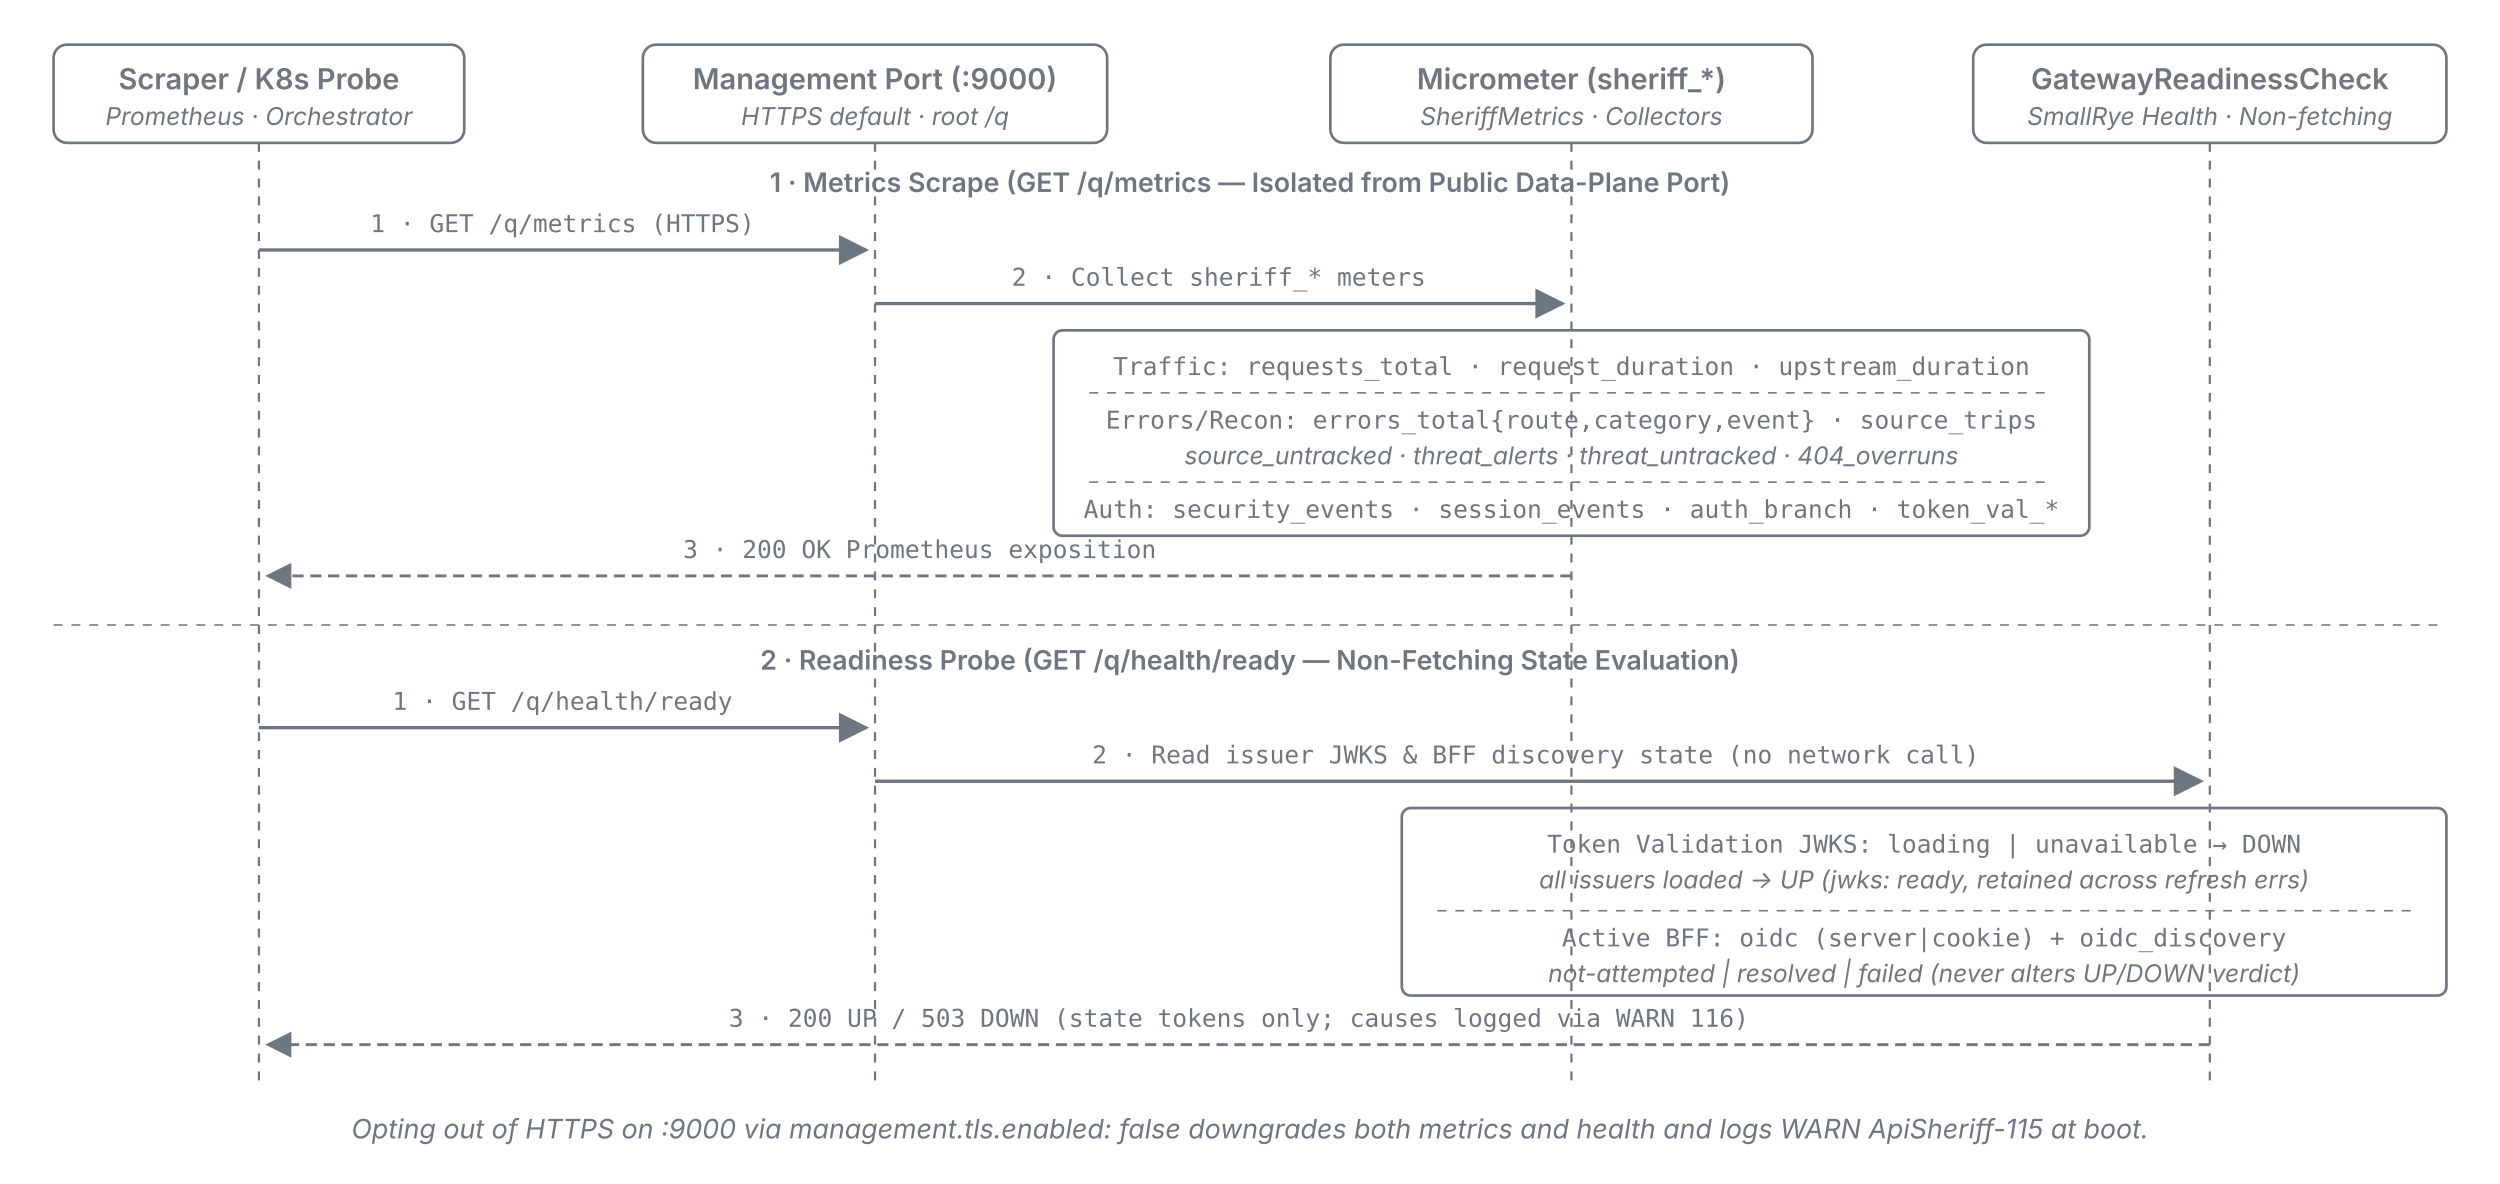
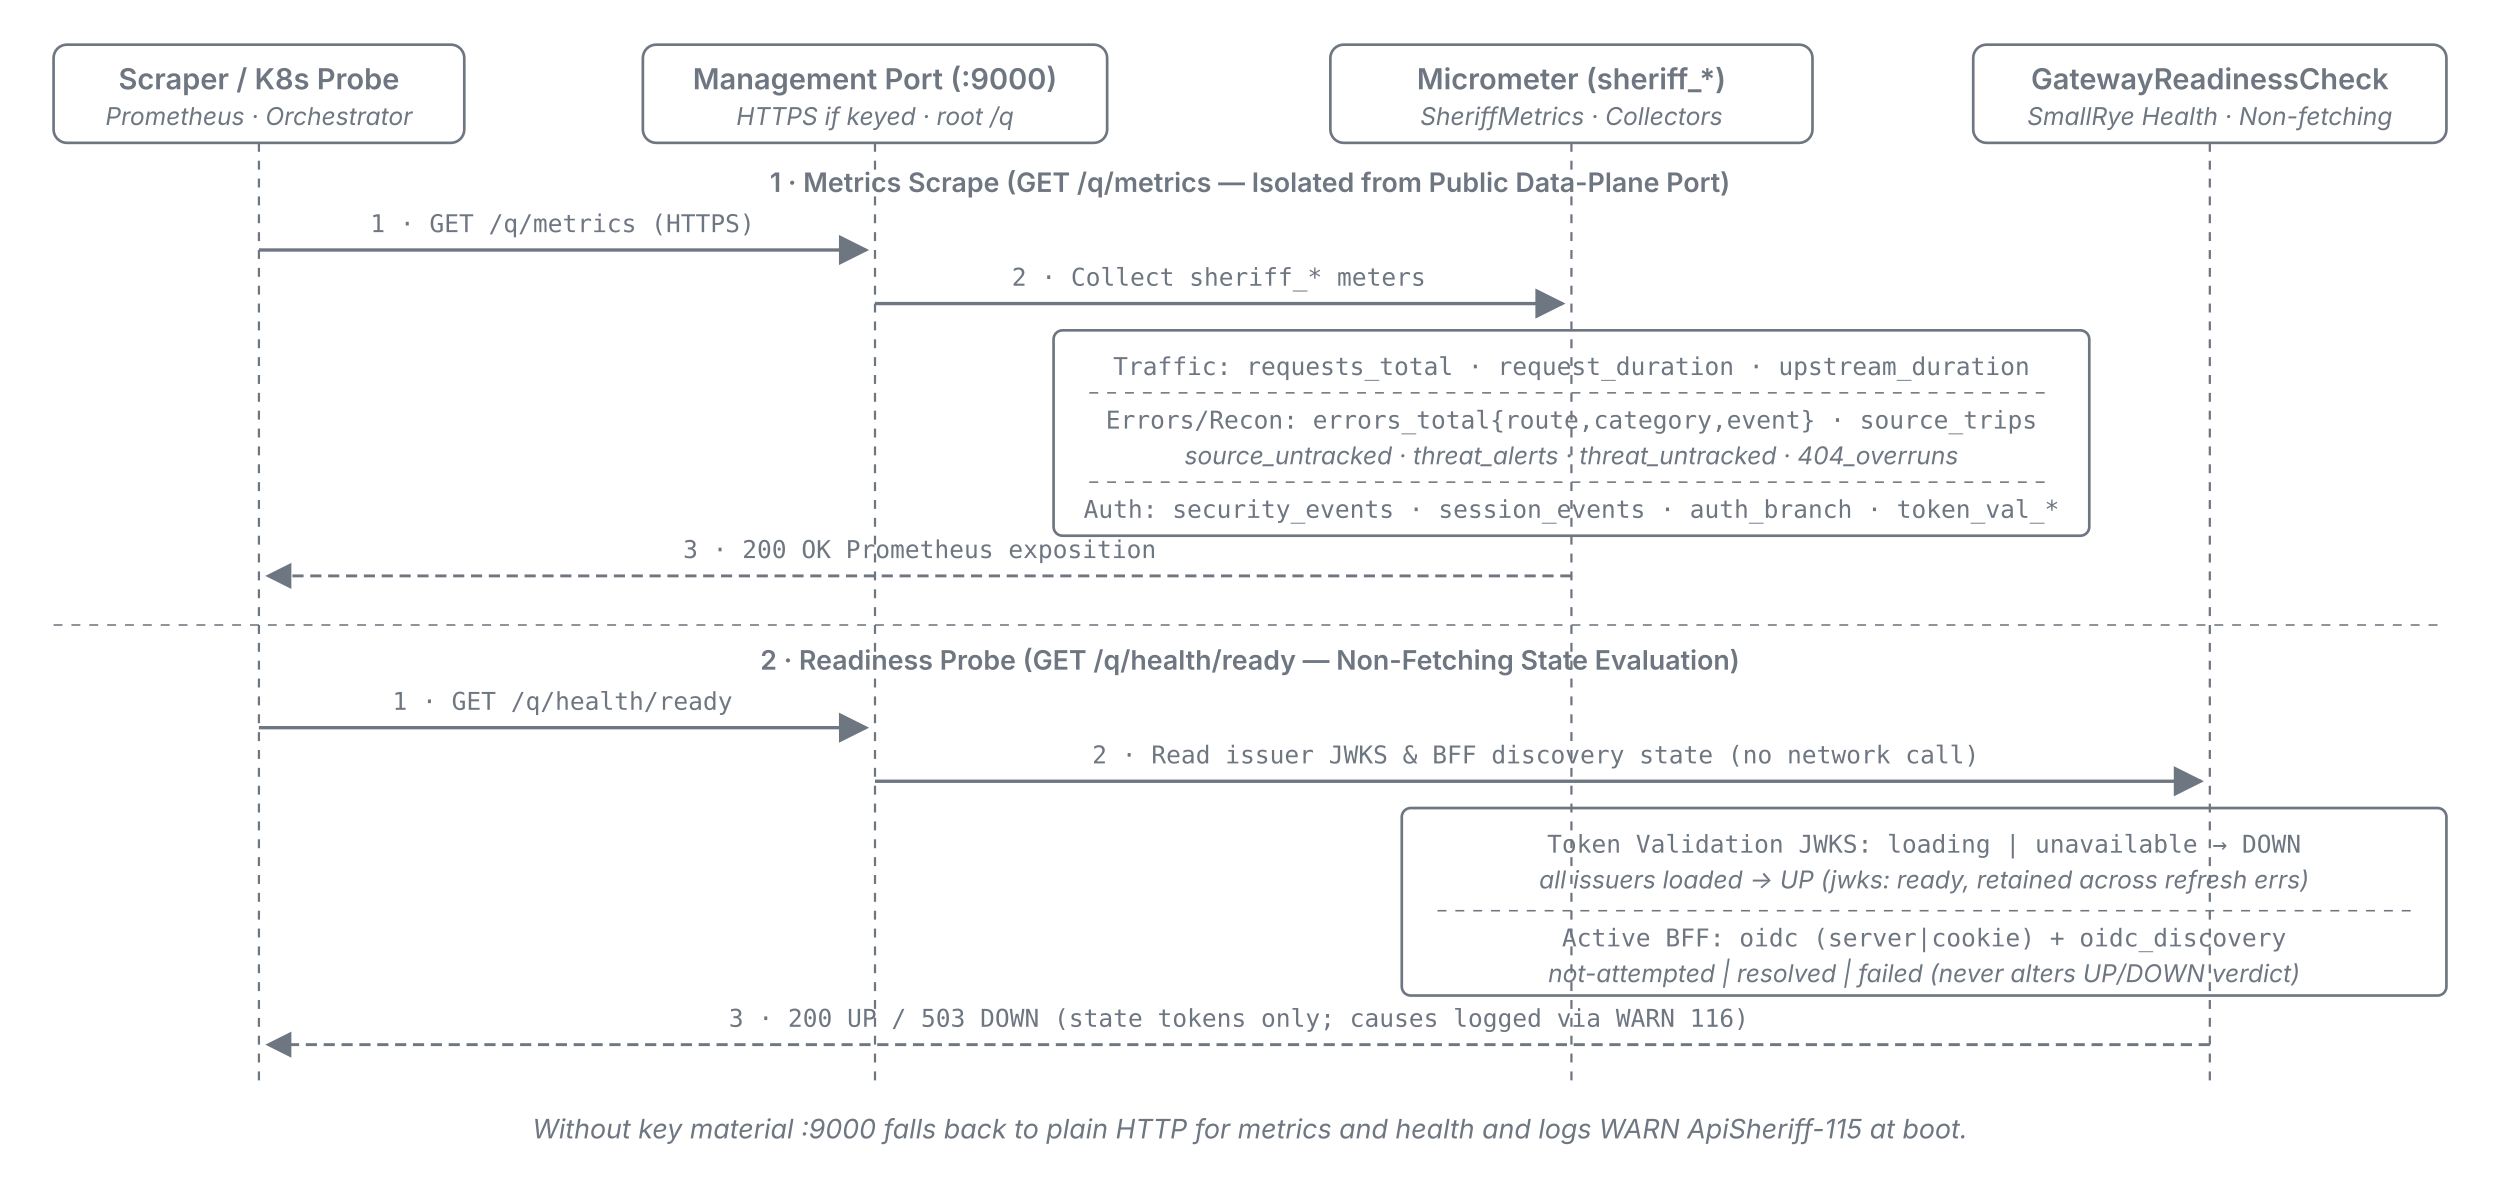
<svg xmlns="http://www.w3.org/2000/svg" viewBox="0 0 1120 530" role="img" aria-labelledby="title desc" font-family="ui-sans-serif, -apple-system, system-ui, 'Segoe UI', sans-serif">
  <defs>
    <marker id="arrow" viewBox="0 0 10 10" refX="9" refY="5" markerWidth="9" markerHeight="9" orient="auto">
      <path d="M0,0 L10,5 L0,10 z" class="arrow-fill" />
    </marker>
    <style>
      .actor      { font-size: 13px; font-weight: 600; fill: #6e7681; text-anchor: middle; }
      .section    { font-size: 12px; font-weight: 600; fill: #6e7681; text-anchor: middle; }
      .msg-c      { font-size: 11px; fill: #6e7681; text-anchor: middle; font-family: ui-monospace, 'SF Mono', Menlo, Consolas, monospace; }
      .note       { font-size: 11px; fill: #6e7681; font-style: italic; text-anchor: middle; }
      .caption    { font-size: 12px; fill: #6e7681; text-anchor: middle; font-style: italic; }
      .stroke     { stroke: #6e7681; stroke-width: 1.2; fill: none; }
      .lifeline   { stroke: #6e7681; stroke-width: 1.0; stroke-dasharray: 4 4; fill: none; }
      .call       { stroke: #6e7681; stroke-width: 1.5; fill: none; }
      .ret        { stroke: #6e7681; stroke-width: 1.3; stroke-dasharray: 5 3; fill: none; }
      .sep        { stroke: #6e7681; stroke-width: 0.7; stroke-dasharray: 4 4; fill: none; }
      .arrow-fill { fill: #6e7681; }
    </style>
  </defs>
  <rect class="stroke" x="24" y="20" width="184" height="44" rx="6" />
  <text x="116" y="40" class="actor">Scraper / K8s Probe</text>
  <text x="116" y="56" class="note">Prometheus · Orchestrator</text>
  <line class="lifeline" x1="116" y1="64" x2="116" y2="484" />
  <rect class="stroke" x="288" y="20" width="208" height="44" rx="6" />
  <text x="392" y="40" class="actor">Management Port (:9000)</text>
-   <text x="392" y="56" class="note">HTTPS default · root /q</text>
+   <text x="392" y="56" class="note">HTTPS if keyed · root /q</text>
  <line class="lifeline" x1="392" y1="64" x2="392" y2="484" />
  <rect class="stroke" x="596" y="20" width="216" height="44" rx="6" />
  <text x="704" y="40" class="actor">Micrometer (sheriff_*)</text>
  <text x="704" y="56" class="note">SheriffMetrics · Collectors</text>
  <line class="lifeline" x1="704" y1="64" x2="704" y2="484" />
  <rect class="stroke" x="884" y="20" width="212" height="44" rx="6" />
  <text x="990" y="40" class="actor">GatewayReadinessCheck</text>
  <text x="990" y="56" class="note">SmallRye Health · Non-fetching</text>
  <line class="lifeline" x1="990" y1="64" x2="990" y2="484" />
  <text x="560" y="86" class="section">1 · Metrics Scrape (GET /q/metrics — Isolated from Public Data-Plane Port)</text>
  <line class="call" x1="116" y1="112" x2="388" y2="112" marker-end="url(#arrow)" />
  <text x="252" y="104" class="msg-c">1 · GET /q/metrics (HTTPS)</text>
  <line class="call" x1="392" y1="136" x2="700" y2="136" marker-end="url(#arrow)" />
  <text x="546" y="128" class="msg-c">2 · Collect sheriff_* meters</text>
  <rect class="stroke" x="472" y="148" width="464" height="92" rx="4" />
  <text x="704" y="168" class="msg-c">Traffic: requests_total · request_duration · upstream_duration</text>
  <line class="sep" x1="488" y1="176" x2="920" y2="176" />
  <text x="704" y="192" class="msg-c">Errors/Recon: errors_total{route,category,event} · source_trips</text>
  <text x="704" y="208" class="note">source_untracked · threat_alerts · threat_untracked · 404_overruns</text>
  <line class="sep" x1="488" y1="216" x2="920" y2="216" />
  <text x="704" y="232" class="msg-c">Auth: security_events · session_events · auth_branch · token_val_*</text>
  <line class="ret" x1="704" y1="258" x2="120" y2="258" marker-end="url(#arrow)" />
  <text x="412" y="250" class="msg-c">3 · 200 OK Prometheus exposition</text>
  <line class="sep" x1="24" y1="280" x2="1096" y2="280" />
  <text x="560" y="300" class="section">2 · Readiness Probe (GET /q/health/ready — Non-Fetching State Evaluation)</text>
  <line class="call" x1="116" y1="326" x2="388" y2="326" marker-end="url(#arrow)" />
  <text x="252" y="318" class="msg-c">1 · GET /q/health/ready</text>
  <line class="call" x1="392" y1="350" x2="986" y2="350" marker-end="url(#arrow)" />
  <text x="688" y="342" class="msg-c">2 · Read issuer JWKS &amp; BFF discovery state (no network call)</text>
  <rect class="stroke" x="628" y="362" width="468" height="84" rx="4" />
  <text x="862" y="382" class="msg-c">Token Validation JWKS: loading | unavailable → DOWN</text>
  <text x="862" y="398" class="note">all issuers loaded → UP (jwks: ready, retained across refresh errs)</text>
  <line class="sep" x1="644" y1="408" x2="1080" y2="408" />
  <text x="862" y="424" class="msg-c">Active BFF: oidc (server|cookie) + oidc_discovery</text>
  <text x="862" y="440" class="note">not-attempted | resolved | failed (never alters UP/DOWN verdict)</text>
  <line class="ret" x1="990" y1="468" x2="120" y2="468" marker-end="url(#arrow)" />
  <text x="555" y="460" class="msg-c">3 · 200 UP / 503 DOWN (state tokens only; causes logged via WARN 116)</text>
-   <text x="560" y="510" class="caption">Opting out of HTTPS on :9000 via management.tls.enabled: false downgrades both metrics and health and logs WARN ApiSheriff-115 at boot.</text>
+   <text x="560" y="510" class="caption">Without key material :9000 falls back to plain HTTP for metrics and health and logs WARN ApiSheriff-115 at boot.</text>
</svg>
